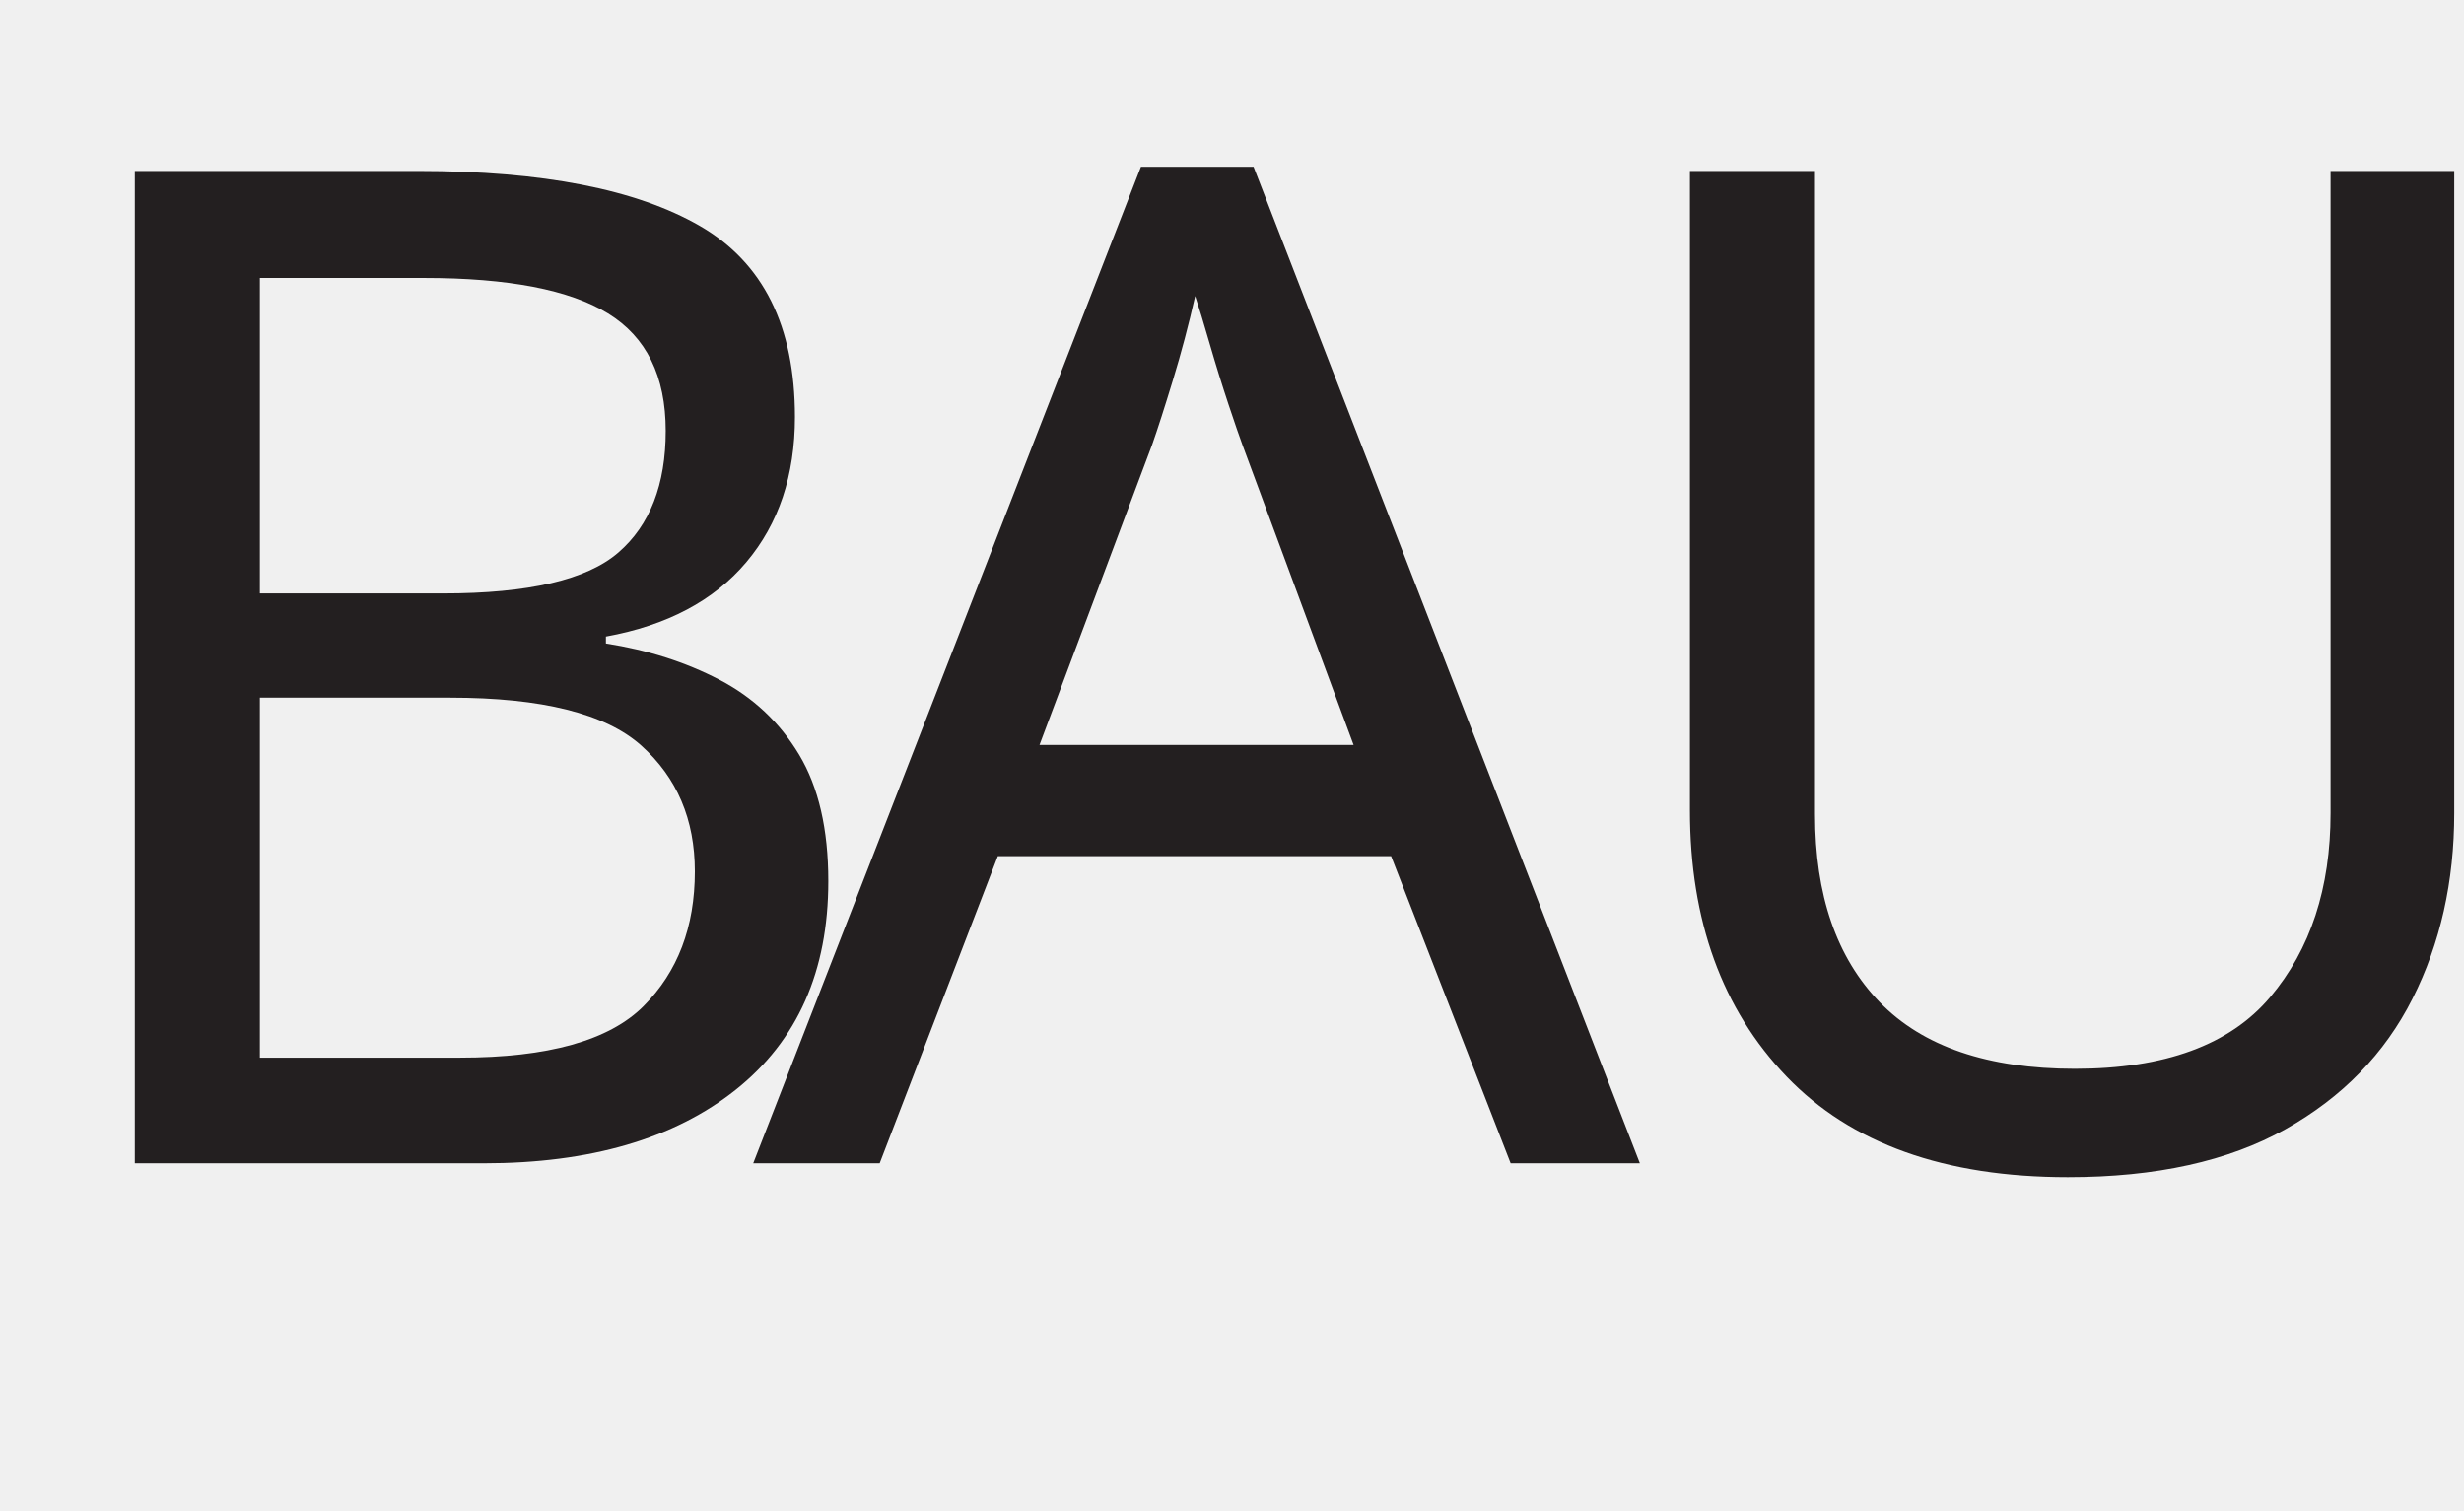
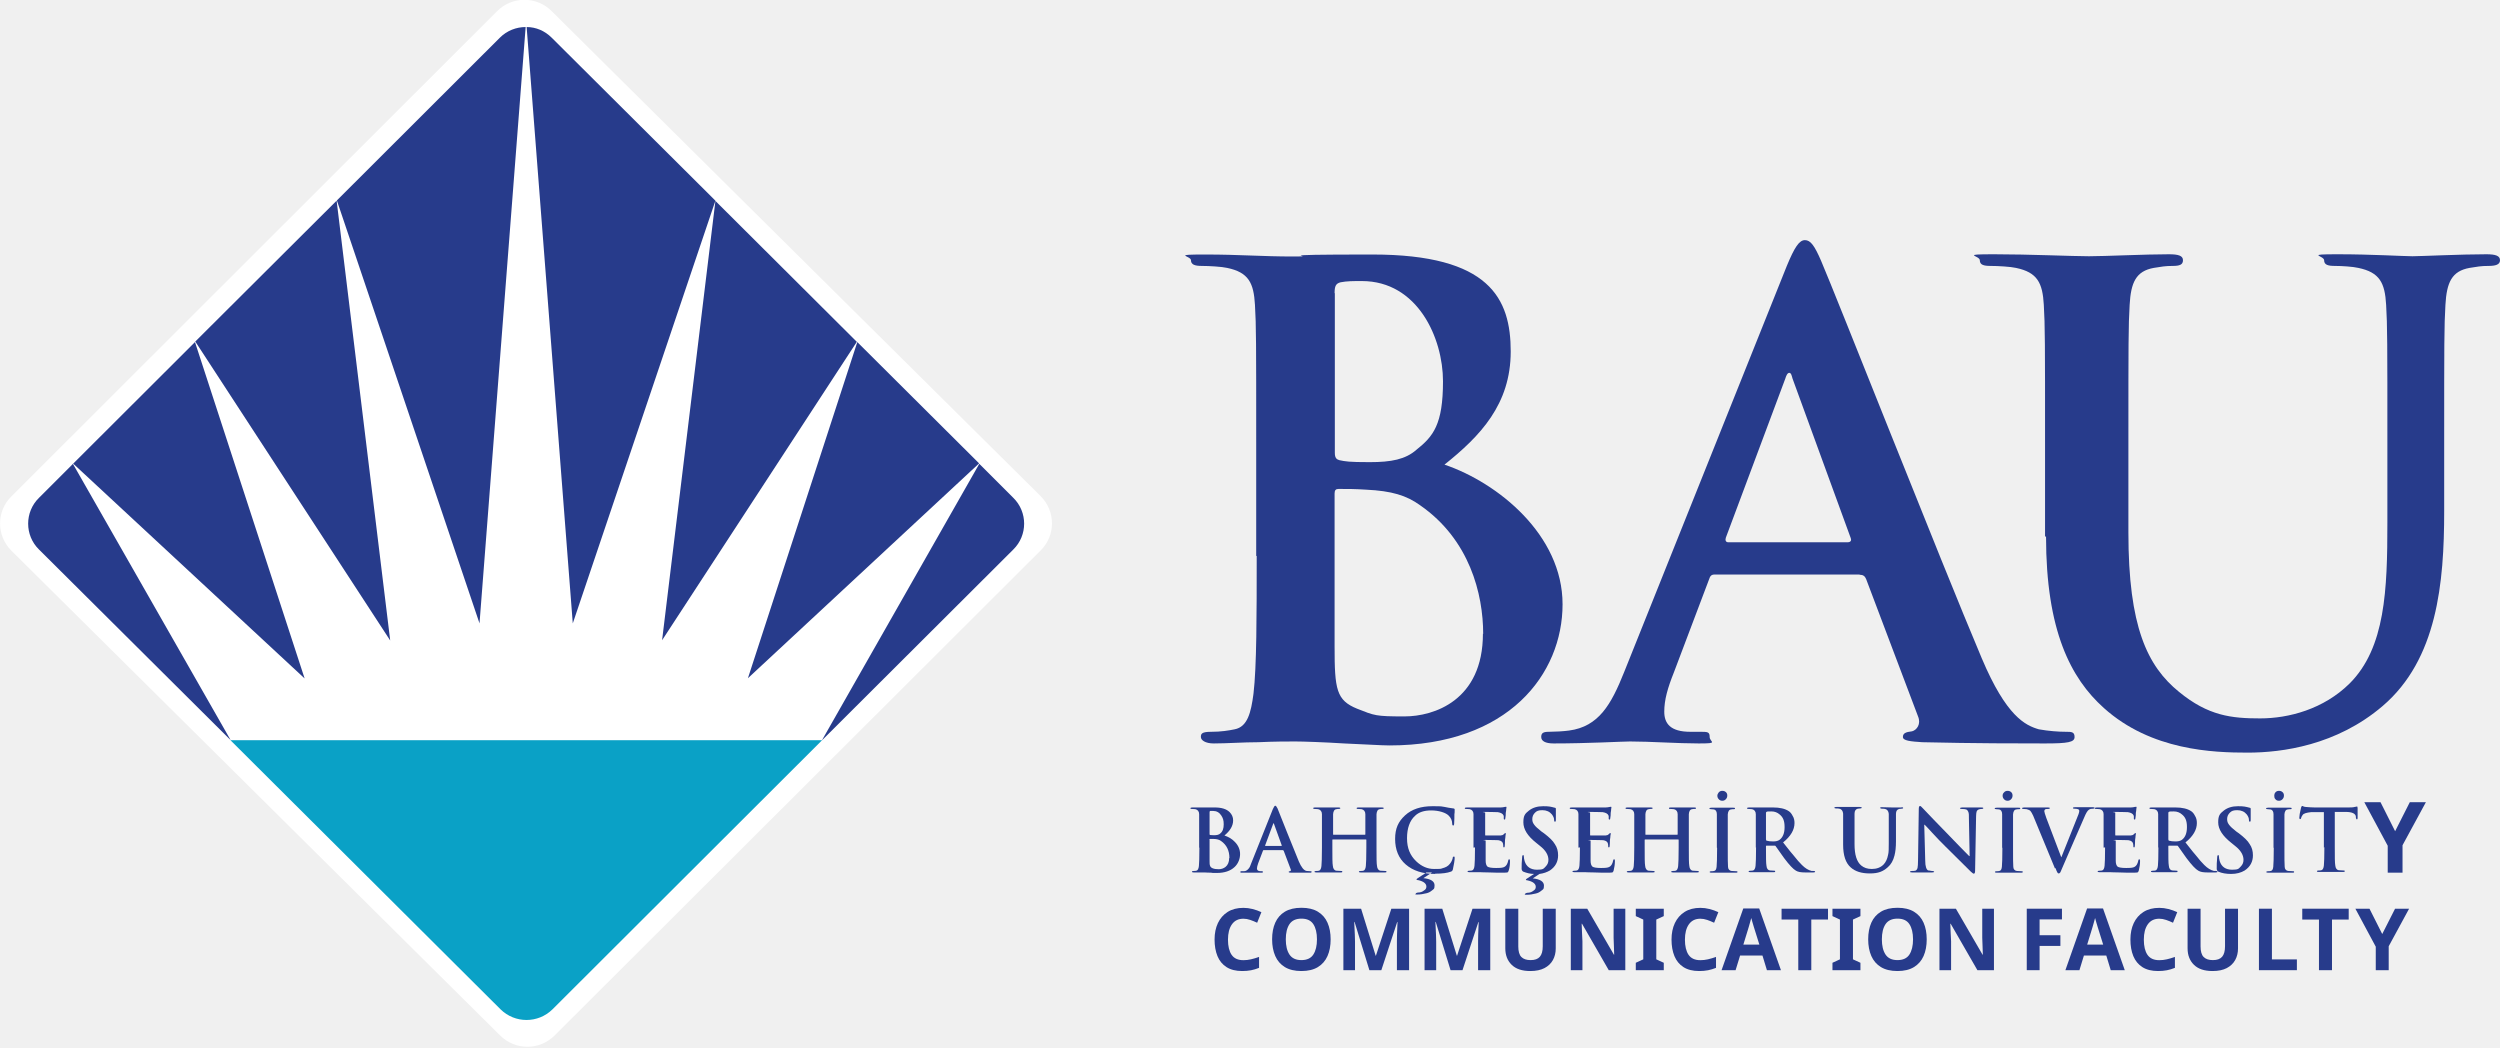
- <svg xmlns="http://www.w3.org/2000/svg" id="Layer_1" data-name="Layer 1" viewBox="0 0 845.52 518.38">
+ <svg xmlns="http://www.w3.org/2000/svg" id="Layer_1" data-name="Layer 1" viewBox="0 0 1007.8 422.1">
  <defs>
    <style>
-       .cls-1 {
-         fill: #231f20;
-         font-family: MyriadPro-Regular, 'Myriad Pro';
-         font-size: 476.89px;
+       .cls-1, .cls-2, .cls-3, .cls-4 {
+         fill: #273b8b;
+       }
+ 
+       .cls-5 {
+         fill: #fff;
+       }
+ 
+       .cls-5, .cls-4 {
+         fill-rule: evenodd;
+       }
+ 
+       .cls-6 {
+         letter-spacing: 0em;
+       }
+ 
+       .cls-7 {
+         fill: #0aa1c6;
      }

      .cls-2 {
-         letter-spacing: -.03em;
+         font-size: 39.8px;
+         letter-spacing: 0em;
+       }
+ 
+       .cls-2, .cls-3 {
+         font-family: STIXTwoTextRoman-SemiBold, 'STIX Two Text';
+         font-variation-settings: 'wght' 600;
+         font-weight: 600;
+       }
+ 
+       .cls-3 {
+         font-size: 34.7px;
+       }
+ 
+       .cls-8 {
+         letter-spacing: 0em;
+       }
+ 
+       .cls-9 {
+         letter-spacing: 0em;
+       }
+ 
+       .cls-10 {
+         letter-spacing: 0em;
+       }
+ 
+       .cls-11 {
+         letter-spacing: 0em;
+       }
+ 
+       .cls-12 {
+         letter-spacing: 0em;
+       }
+ 
+       .cls-13 {
+         letter-spacing: 0em;
      }
    </style>
  </defs>
-   <text class="cls-1" transform="translate(0 399.16)">
-     <tspan x="0" y="0">B</tspan>
-     <tspan class="cls-2" x="258.47" y="0">A</tspan>
-     <tspan x="536.97" y="0">U</tspan>
+   <g>
+     <path class="cls-5" d="M4.6,222c-6.1-6.1-6.1-15.9,0-21.9L200.4,4.5c6.1-6.1,15.9-6.1,22,0l197.1,195.5c6.1,6.1,6.1,15.9,0,21.9l-195.9,195.5c-6.1,6.1-15.9,6.1-22,0L4.6,222Z" />
+     <path class="cls-7" d="M92.9,298.4h238.5l-108.7,108.5c-5.8,5.7-15.1,5.7-20.9,0l-108.9-108.5Z" />
+     <path class="cls-1" d="M15.7,221.5c-5.8-5.7-5.8-15.1,0-20.8l13.7-13.7,63.6,111.4L15.7,221.5ZM29.5,186.9l49.1-49,44.2,135.6L29.5,186.9ZM78.7,137.7l57-56.8,21.6,177.3-78.5-120.4ZM288.5,81.1l56.9,56.7-78.5,120.3,21.5-177.1ZM345.6,137.9l49.1,48.9-93.2,86.6,44.1-135.5ZM394.8,187l13.7,13.7c5.8,5.7,5.8,15.1,0,20.8l-77.2,77,63.4-111.4ZM135.8,80.8L201.5,15.2c2.9-2.9,6.7-4.3,10.4-4.3l-18.6,240.4-57.5-170.5ZM212.3,10.9c3.7,0,7.3,1.5,10.1,4.3l66,65.7-57.5,170.4L212.3,10.9Z" />
+   </g>
+   <path class="cls-4" d="M597.8,255.4c0,27.1-19.9,33.4-31.6,33.4s-12-.3-19.1-3.1c-8.4-3.4-9.1-7.8-9.1-25v-61.8c0-1.3.5-1.8,1.6-1.8,3.9,0,6.5,0,11.2.3,10.2.5,16.2,2.3,21.7,6.3,19.9,13.8,25.4,35.7,25.4,51.9ZM538,118.2c0-2.9.5-3.9,2.4-4.4,2.6-.5,5-.5,8.6-.5,22.5,0,32.7,23,32.7,40.4s-3.9,22.2-10.7,27.6c-4.4,3.9-10.2,5-18.8,5s-9.9-.3-12.3-.8c-1-.3-1.8-.8-1.8-2.9v-64.4h0ZM506.6,224.1c0,24,0,44.6-1.3,55.6-1,7.6-2.4,13.3-7.6,14.3-2.4.5-5.5,1-9.4,1s-4.2.8-4.2,2.1,1.8,2.6,5.2,2.6c5.2,0,12-.5,18-.5,6.3-.3,12-.3,14.9-.3s11.8.3,19.6.8c7.6.3,15.2.8,18.3.8,48.1,0,69.8-28.9,69.8-56.9s-26.1-49-47.6-56.3c14.4-11.5,26.7-24.3,26.7-45.6s-8.4-39.1-55.7-39.1-19.1.8-31.9.8-21.7-.8-35.5-.8-5.8.5-5.8,2.3,1.6,2.3,4.4,2.3,8.1.3,10.2.8c8.6,1.8,10.7,6,11.2,14.9.5,8.3.5,15.6.5,55.3v45.9Z" />
+   <path class="cls-4" d="M696.7,218.6c-1,0-1.3-.8-1-1.8l24-64.2c.3-1,.8-2.3,1.6-2.3s1,1.3,1.3,2.3l23.5,64.4c.3.8,0,1.6-1.3,1.6h-48.1ZM749.7,231.7c1.3,0,2.1.5,2.6,1.8l20.9,55.3c1.3,3.1-.5,5.5-2.4,6-2.6.3-3.7.8-3.7,2.3s3.1,1.8,7.8,2.1c20.9.5,40,.5,49.4.5s12-.5,12-2.6-1.3-2.1-3.4-2.1c-3.1,0-7.1-.3-11-1-5.5-1.6-13.1-5.2-23-28.6-16.7-39.5-58.6-145.9-64.8-160.3-2.6-6-4.2-8.3-6.5-8.3s-4.2,2.9-7.3,10.4l-65.6,163.8c-5.2,13-10.2,21.9-22.2,23.5-2.1.3-5.8.5-8.1.5s-3.1.5-3.1,2.1,1.6,2.6,5,2.6c13.6,0,28-.8,30.8-.8,8.1,0,19.3.8,27.7.8s4.4-.5,4.4-2.6-.8-2.1-3.9-2.1h-3.9c-8.1,0-10.5-3.4-10.5-8.1s1.3-9.4,3.9-15.9l14.1-37.3c.5-1.6,1-2.1,2.4-2.1h58.3Z" />
+   <path class="cls-4" d="M824.8,216.3c0,37.8,9.9,57.1,23.3,69.1,19.1,17.2,44.2,18,58,18s35.8-2.9,54.4-18.8c22-18.8,24.8-49.6,24.8-78.5v-27.9c0-39.6,0-47,.5-55.3.5-9.1,2.6-13.6,9.7-14.9,3.1-.5,4.7-.8,7.6-.8s4.7-.5,4.7-2.3-1.8-2.4-5.5-2.4c-10.2,0-26.7.8-29.8.8s-16.7-.8-30.1-.8-5.5.5-5.5,2.4,1.6,2.3,4.4,2.3,7.3.3,9.4.8c8.6,1.8,10.7,6,11.2,14.9.5,8.3.5,15.6.5,55.3v32.6c0,26.9-.8,50.3-15.2,64.7-10.5,10.4-24.6,14.1-36.1,14.1s-20.9-1-32.7-10.7c-12.8-10.4-20.4-26.3-20.4-64.2v-36.5c0-39.6,0-47,.5-55.3.5-9.1,2.6-13.6,9.7-14.9,3.1-.5,4.7-.8,7.6-.8s4.2-.5,4.2-2.3-1.8-2.4-5.7-2.4c-9.4,0-25.9.8-32.2.8s-24.3-.8-38.2-.8-5.8.5-5.8,2.4,1.6,2.3,4.4,2.3,8.1.3,10.2.8c8.6,1.8,10.7,6,11.2,14.9.5,8.3.5,15.6.5,55.3v38.1h0Z" />
+   <path class="cls-4" d="M495.6,345.9c0-3-1.1-5.3-3.4-6.9-.7-.5-1.7-.8-2.9-.8-.4,0-.9,0-1.5,0s-.2,0-.2.2v8.2c0,1.2,0,2,.2,2.4.1.4.5.8,1,1,.7.3,1.5.4,2.5.4s1.9-.3,2.7-.9c1-.8,1.5-2,1.5-3.6ZM487.6,327.6v8.6c0,.2,0,.3.2.4.3,0,.8.1,1.6.1,1.1,0,2-.2,2.5-.7,1-.8,1.4-2,1.4-3.7s-.3-2.5-1-3.6c-.8-1.2-1.9-1.8-3.3-1.8s-1.2,0-1.3.1c0,0-.1.3-.1.5ZM483.4,341.7v-6.1c0-4.2,0-6.6,0-7.4,0-1.1-.6-1.8-1.5-2-.3,0-.8-.1-1.4-.1s-.6-.1-.6-.3.3-.3.8-.3,1.6,0,2.8,0c1.2,0,1.8,0,1.9,0,.6,0,1.4,0,2.3,0,1,0,1.6,0,1.9,0,2.8,0,4.8.6,6.1,1.9.9.9,1.4,2,1.4,3.3,0,2.2-1.2,4.2-3.5,6.1,1.7.6,3.1,1.4,4.2,2.6,1.4,1.4,2.1,3.1,2.1,4.9s-.7,3.8-2.2,5.2c-1.7,1.6-4.1,2.4-7.1,2.4s-1.1,0-2.4-.1c-1.4,0-2.2-.1-2.6-.1s-.9,0-2,0c-1.1,0-1.9,0-2.4,0s-.7-.1-.7-.3.3-.3.8-.3c.3,0,.7,0,1-.1.5-.1.9-.8,1-1.9.1-.9.2-3.4.2-7.4Z" />
+   <path class="cls-4" d="M510.1,341h6.4c.2,0,.2,0,.2-.2l-3.1-8.6c0-.2-.1-.3-.2-.3s-.2.1-.2.3l-3.2,8.6c0,.2,0,.2.1.2ZM517.2,342.7h-7.8c-.1,0-.2,0-.3.3l-1.9,5c-.3.9-.5,1.6-.5,2.1,0,.7.5,1.1,1.4,1.1h.5c.3,0,.5,0,.5.3s-.2.3-.6.3-1,0-1.9,0c-.9,0-1.5,0-1.8,0,0,0-.5,0-1.5,0-1,0-1.9,0-2.6,0s-.7-.1-.7-.3.1-.3.4-.3.7,0,1.1,0c.7,0,1.3-.4,1.8-1,.4-.4.8-1.2,1.1-2.2l8.7-21.8c.4-.9.7-1.4,1-1.4s.5.4.9,1.1c2.1,5.4,5,12.5,8.6,21.4,1,2.3,2,3.6,3.1,3.8.4,0,.9.1,1.5.1s.5,0,.5.3-.1.2-.3.3c-.2,0-.6,0-1.3,0-2.9,0-5.1,0-6.6,0-.7,0-1-.1-1-.3s.2-.3.5-.3c.4-.1.5-.4.3-.8l-2.8-7.4c0-.2-.2-.2-.3-.2Z" />
+   <path class="cls-4" d="M536.9,336.5h13.3c.1,0,.2,0,.2-.2v-.7c0-4.2,0-6.6,0-7.4,0-1.1-.6-1.8-1.5-2-.3,0-.8-.1-1.4-.1s-.6-.1-.6-.3.2-.3.7-.3c.7,0,1.6,0,2.9,0,1.2,0,1.9,0,2.2,0s.9,0,2,0c1.1,0,1.9,0,2.4,0s.7.1.7.3-.2.3-.6.3-.6,0-1,.1c-.8.1-1.2.8-1.3,2,0,.8,0,3.2,0,7.4v6.1c0,3.9,0,6.4.2,7.4.1,1.1.6,1.8,1.4,1.9.7,0,1.3.1,1.8.1s.6,0,.6.3-.2.3-.7.3c-.9,0-1.9,0-3.2,0-1.3,0-2,0-2.2,0s-.9,0-1.9,0c-1.1,0-1.9,0-2.4,0s-.7-.1-.7-.3.3-.3.8-.3c.3,0,.7,0,1-.1.5-.1.9-.8,1-1.9.1-.9.2-3.4.2-7.4v-3.1c0-.1,0-.2-.2-.2h-13.3c-.1,0-.2,0-.2.2v3.1c0,3.9,0,6.4.2,7.4.1,1.1.6,1.8,1.4,1.9.7,0,1.3.1,1.8.1s.6,0,.6.3-.2.3-.7.3c-.9,0-1.9,0-3.2,0-1.3,0-2,0-2.2,0s-.9,0-2,0c-1.1,0-1.9,0-2.4,0s-.7-.1-.7-.3.3-.3.8-.3c.3,0,.7,0,1-.1.5-.1.9-.8,1-1.9.1-.9.2-3.4.2-7.4v-6.1c0-4.2,0-6.6,0-7.4,0-1.1-.6-1.8-1.5-2-.3,0-.8-.1-1.4-.1s-.6-.1-.6-.3.2-.3.7-.3c.7,0,1.6,0,2.9,0,1.2,0,1.9,0,2.2,0s.9,0,2,0c1.1,0,1.9,0,2.4,0s.7.1.7.3-.2.3-.6.3-.6,0-1,.1c-.8.1-1.2.8-1.3,2,0,.8,0,3.2,0,7.4v.7c0,.2,0,.2.2.2Z" />
+   <path class="cls-4" d="M575.2,351.7h2.1l-3.5,2.3h0c3,.3,4.5,1.3,4.5,2.9s-.4,1.5-1.1,2.1c-.6.5-1.3.9-2.2,1.1-1.2.3-2.4.5-3.7.5s-.6-.1-.6-.3.3-.4.9-.5c1,0,1.8-.3,2.4-.8.7-.4,1-.9,1-1.6,0-1.2-1.1-2.1-3.3-2.6-.5,0-.7-.2-.7-.3s.2-.3.7-.6l3.5-2.3ZM578.6,352.3c-5.1,0-9-1.3-11.9-3.8-2.9-2.5-4.3-6-4.3-10.3s1.3-7,4-9.5c2.7-2.5,6.4-3.7,11-3.7s3.3.1,5,.3c.8.2,2,.4,3.5.6.3,0,.5.2.5.4s0,.3,0,.6c0,.4,0,.9-.1,1.3,0,1,0,2.3-.1,3.8,0,.5-.2.8-.4.8s-.4-.3-.4-.8c0-1.2-.5-2.3-1.4-3.2-.6-.6-1.5-1.1-2.8-1.5-1.3-.4-2.8-.6-4.3-.6-2.8,0-5,.7-6.5,2.2-2.1,1.9-3.2,5-3.2,9s1.2,6.9,3.7,9.3c2.2,2.1,4.6,3.1,7.2,3.1s2.6,0,3.4-.3c1.2-.3,2.2-.8,2.9-1.7.6-.7,1-1.5,1.2-2.3,0-.5.2-.7.5-.7s.3.2.3.5,0,.9-.2,2c-.2,1.2-.4,2.1-.5,2.6-.1.5-.4.9-.9,1-1.3.5-3.4.8-6.3.8Z" />
+   <path class="cls-4" d="M594,341.7v-6.1c0-4.2,0-6.6,0-7.4,0-1.1-.6-1.8-1.5-2-.3,0-.8-.1-1.4-.1s-.6-.1-.6-.3.3-.3.8-.3,1.6,0,2.8,0c1.2,0,1.9,0,2.2,0,5.5,0,8.4,0,8.7,0,.6,0,1.1-.1,1.5-.2.4,0,.6-.1.6-.1.1,0,.2.1.2.3s0,.2-.1.6c0,.5-.1,1-.2,1.6,0,.6,0,1.4-.2,2.3,0,.3-.2.4-.3.4s-.3-.1-.3-.4c0-.3,0-.5,0-.7,0-.2,0-.4-.1-.6-.3-.7-1.1-1.1-2.3-1.3-.8,0-2.4-.1-4.9-.1s-.2.1-.2.3v8.8c0,.3,0,.4.2.4,3.2,0,5,0,5.6,0,.4,0,.7,0,.9-.1.3,0,.6-.2.8-.4.3-.3.5-.5.6-.5.2,0,.2,0,.2.3s0,.3-.1.7c0,.5-.1,1.1-.2,1.8,0,1.3-.1,2.1-.1,2.3,0,.4-.1.7-.3.7s-.3-.1-.3-.3,0-.7-.1-1.2c-.2-.8-.8-1.2-1.9-1.4-.6,0-2.3-.1-4.9-.1s-.2.1-.2.3v8.1c0,1.2.3,2,.8,2.4.5.3,1.6.5,3.4.5s2.7-.1,3.3-.4c.8-.4,1.3-1.2,1.6-2.6,0-.3.2-.5.4-.5s.3.2.3.6c0,1.4-.1,2.7-.5,3.9-.1.4-.3.7-.5.8-.2,0-.7.1-1.4.1-2,0-4,0-6-.1-2,0-3.2-.1-3.6-.1s-.9,0-2,0c-1.1,0-1.9,0-2.4,0s-.7-.1-.7-.3.3-.3.8-.3c.4,0,.7,0,1-.1.5-.1.9-.8,1-1.9.1-.9.2-3.4.2-7.4Z" />
+   <path class="cls-4" d="M618.4,352.3c-1.6,0-3-.4-4.3-.9-.4-.2-.7-.6-.7-1.2,0-1.3,0-2.8.2-4.6,0-.6.2-.9.4-.9s.3.2.3.6.1,1.1.3,1.8c.7,2.3,2.4,3.5,5,3.5s2.6-.4,3.5-1.3c.8-.8,1.1-1.7,1.1-2.7,0-1.9-1.1-3.8-3.4-5.6l-1.6-1.3c-3.4-2.7-5.1-5.4-5.1-8.2s.7-3.5,2.2-4.7c1.5-1.2,3.4-1.8,5.8-1.8s3.1.2,4.6.6c.3,0,.5.2.5.4,0,0,0,.4,0,1.3,0,.9,0,1.8,0,2.9s-.1,1-.4,1-.3-.2-.3-.6c0-.8-.3-1.5-.9-2.3-.9-1.1-2.2-1.7-3.8-1.7s-2.3.3-3,1c-.7.7-1.1,1.5-1.1,2.6s.3,1.6.8,2.3c.5.7,1.5,1.6,2.9,2.7l1,.7c2.1,1.6,3.6,3,4.4,4.4.9,1.3,1.3,2.8,1.3,4.5,0,2.6-1.1,4.6-3.3,6.1-1.2.7-2.6,1.2-4.2,1.4l-2.7,1.8h0c3,.3,4.5,1.3,4.5,2.9s-.4,1.5-1.1,2.1c-.6.5-1.3.9-2.2,1.1-1.2.3-2.4.5-3.7.5s-.6-.1-.6-.3.3-.4.9-.5c1,0,1.8-.3,2.4-.8.7-.4,1-.9,1-1.6,0-1.2-1.1-2.1-3.3-2.6-.5,0-.7-.2-.7-.3s.2-.3.7-.6l2.6-1.7Z" />
+   <path class="cls-4" d="M636.3,341.7v-6.1c0-4.2,0-6.6,0-7.4,0-1.1-.6-1.8-1.5-2-.3,0-.8-.1-1.4-.1s-.6-.1-.6-.3.3-.3.8-.3,1.6,0,2.8,0c1.2,0,1.9,0,2.2,0,5.5,0,8.4,0,8.7,0,.6,0,1.1-.1,1.5-.2.4,0,.6-.1.6-.1.1,0,.2.1.2.3s0,.2-.1.6c0,.5-.1,1-.2,1.6,0,.6,0,1.4-.2,2.3,0,.3-.2.4-.3.4s-.3-.1-.3-.4c0-.3,0-.5,0-.7,0-.2,0-.4-.1-.6-.3-.7-1.1-1.1-2.3-1.3-.8,0-2.4-.1-4.9-.1s-.2.1-.2.3v8.8c0,.3,0,.4.2.4,3.2,0,5,0,5.6,0,.4,0,.7,0,.9-.1.3,0,.6-.2.8-.4.3-.3.5-.5.6-.5.2,0,.2,0,.2.3s0,.3-.1.7c0,.5-.1,1.1-.2,1.8,0,1.3-.1,2.1-.1,2.3,0,.4-.1.7-.3.7s-.3-.1-.3-.3,0-.7-.1-1.2c-.2-.8-.8-1.2-1.9-1.4-.7,0-2.3-.1-4.9-.1s-.2.1-.2.3v8.1c0,1.2.3,2,.8,2.4.5.3,1.6.5,3.4.5s2.7-.1,3.3-.4c.8-.4,1.3-1.2,1.6-2.6,0-.3.2-.5.4-.5s.3.2.3.6c0,1.4-.2,2.7-.5,3.9-.1.4-.3.7-.5.8-.2,0-.7.1-1.4.1-2,0-4,0-6-.1-2,0-3.2-.1-3.6-.1s-.9,0-2,0c-1.1,0-1.9,0-2.4,0s-.7-.1-.7-.3.3-.3.8-.3c.3,0,.7,0,1-.1.5-.1.9-.8,1-1.9.1-.9.2-3.4.2-7.4Z" />
+   <path class="cls-4" d="M662.8,336.5h13.3c.1,0,.2,0,.2-.2v-.7c0-4.2,0-6.6,0-7.4,0-1.1-.6-1.8-1.5-2-.3,0-.8-.1-1.4-.1s-.6-.1-.6-.3.2-.3.7-.3c.7,0,1.6,0,2.9,0,1.2,0,1.9,0,2.2,0s.9,0,2,0c1.1,0,1.9,0,2.4,0s.7.1.7.3-.2.3-.6.3-.6,0-1,.1c-.8.1-1.2.8-1.3,2,0,.8,0,3.2,0,7.4v6.1c0,3.9,0,6.4.2,7.4.1,1.1.6,1.8,1.4,1.9.7,0,1.3.1,1.8.1s.6,0,.6.3-.2.3-.7.3c-.9,0-1.9,0-3.2,0-1.3,0-2,0-2.2,0s-.9,0-1.9,0c-1.1,0-1.9,0-2.4,0s-.7-.1-.7-.3.3-.3.8-.3c.3,0,.7,0,1-.1.5-.1.9-.8,1-1.9.1-.9.2-3.4.2-7.4v-3.1c0-.1,0-.2-.2-.2h-13.3c-.1,0-.2,0-.2.2v3.1c0,3.9,0,6.4.2,7.4.1,1.1.6,1.8,1.4,1.9.7,0,1.3.1,1.8.1s.6,0,.6.3-.2.3-.7.3c-.9,0-1.9,0-3.2,0-1.3,0-2,0-2.2,0s-.9,0-2,0c-1.1,0-1.9,0-2.4,0s-.7-.1-.7-.3.3-.3.8-.3c.3,0,.7,0,1-.1.5-.1.9-.8,1-1.9.1-.9.2-3.4.2-7.4v-6.1c0-4.2,0-6.6,0-7.4,0-1.1-.6-1.8-1.5-2-.3,0-.8-.1-1.4-.1s-.6-.1-.6-.3.2-.3.7-.3c.7,0,1.6,0,2.9,0,1.2,0,1.9,0,2.2,0s.9,0,2,0c1.1,0,1.9,0,2.4,0s.7.1.7.3-.2.3-.6.3-.6,0-1,.1c-.8.1-1.2.8-1.3,2,0,.8,0,3.2,0,7.4v.7c0,.2,0,.2.2.2Z" />
+   <path class="cls-4" d="M694.3,322.8c-.6,0-1.1-.2-1.5-.7-.3-.3-.5-.8-.5-1.3s.2-.9.5-1.3c.4-.5.9-.7,1.5-.7s1.1.2,1.4.5c.4.3.6.8.6,1.4s-.2,1.1-.6,1.5c-.4.4-.8.6-1.4.6ZM692.1,341.7v-6.1c0-4.2,0-6.6,0-7.4,0-1.1-.5-1.8-1.2-1.9-.4,0-.8-.1-1.2-.1s-.6-.1-.6-.3.3-.3.8-.3,1.3,0,2.4,0c1.1,0,1.9,0,2.2,0s.9,0,1.9,0c1,0,1.8,0,2.3,0s.7,0,.7.3-.2.3-.5.3-.7,0-1.1.1c-.8.1-1.2.8-1.3,2,0,.8,0,3.2,0,7.4v6.1c0,4.2,0,6.7.1,7.6,0,1,.6,1.6,1.4,1.7.7,0,1.3.1,1.8.1s.6,0,.6.3-.2.3-.7.3c-.9,0-2,0-3.2,0-1.3,0-2,0-2.2,0s-.9,0-2,0c-1.1,0-1.9,0-2.4,0s-.7-.1-.7-.3.3-.3.8-.3c.3,0,.7,0,1-.1.6-.1.9-.7,1-1.7.1-1,.2-3.6.2-7.6Z" />
+   <path class="cls-4" d="M711.9,327.7v10.6c0,.3.1.6.3.6.6.2,1.5.3,2.6.3s1.9-.2,2.5-.6c1.4-1,2.1-2.7,2.1-5.2s-.6-3.9-1.9-5c-1-.9-2.1-1.3-3.4-1.3s-1.8,0-2,.2c-.1,0-.2.2-.2.4ZM707.8,341.7v-6.1c0-4.2,0-6.6,0-7.4,0-1.1-.6-1.8-1.5-2-.3,0-.8-.1-1.4-.1s-.6-.1-.6-.3.3-.3.8-.3,1.7,0,2.8,0c1.2,0,1.8,0,1.9,0,.4,0,1.2,0,2.5,0,1.3,0,2.1,0,2.4,0,2.8,0,4.9.5,6.4,1.5.6.4,1.1,1,1.5,1.8.6.9.8,1.9.8,3,0,2.7-1.5,5.3-4.6,7.8,2.5,3.2,3.9,4.9,4.2,5.2,1.3,1.7,2.5,3,3.4,3.9,1.3,1.3,2.6,2.1,3.9,2.4.3,0,.5,0,.8,0,.4,0,.6.1.6.3s-.2.3-.7.3h-3.3c-1.7,0-2.9-.2-3.7-.7-1.1-.6-2.7-2.3-4.8-5.1-1-1.4-2.1-3-3.4-4.8-.1-.2-.3-.2-.6-.2h-3c-.2,0-.3,0-.3.2v.5c0,3.9,0,6.4.2,7.4.1,1.2.6,1.8,1.4,1.9.7,0,1.3.1,1.7.1s.4,0,.4.3-.2.3-.7.3c-.8,0-1.8,0-3.1,0-1.3,0-1.9,0-2,0-.2,0-.8,0-1.8,0-1.1,0-1.9,0-2.4,0s-.7-.1-.7-.3.3-.3.8-.3c.3,0,.7,0,1-.1.5-.1.9-.8,1-1.9.1-.9.2-3.4.2-7.4Z" />
+   <path class="cls-1" d="M766.6,325.5c-.5,0-1.3,0-2.3,0-1,0-1.6,0-1.6,0-1.6,0-3-.1-4-.1s-.7.1-.7.3.2.3.6.3.9,0,1.3.1c.9.2,1.4.9,1.5,2,0,.8,0,3.2,0,7.4v4.3c0,2.2,0,3.9-.3,4.9-.3,1.6-.9,2.8-1.7,3.7-1.2,1.3-2.9,1.9-4.8,1.9s-3.2-.5-4.3-1.4c-1.8-1.5-2.7-4.3-2.7-8.6v-4.9c0-4.2,0-6.6,0-7.4,0-1.2.5-1.8,1.3-2,.4,0,.7-.1,1-.1s.6-.1.6-.3-.3-.3-.8-.3-1.2,0-2.3,0c-1.1,0-1.7,0-2,0s-1,0-2.3,0c-1.2,0-2.1,0-2.8,0s-.8.1-.8.3.2.3.6.3c.6,0,1,0,1.4.1.9.2,1.4.9,1.5,2,0,.8,0,3.2,0,7.4v5.1c0,4.3,1,7.4,3.1,9.2,1.8,1.6,4.3,2.4,7.7,2.4s5.3-.8,7.2-2.5c1.3-1.1,2.2-2.7,2.7-4.7.4-1.5.6-3.4.6-5.7v-3.7c0-4.2,0-6.6,0-7.4,0-1.2.5-1.8,1.3-2,.4,0,.7-.1,1-.1.4,0,.6-.1.6-.3s-.2-.3-.7-.3Z" />
+   <path class="cls-4" d="M775.7,332.4l.4,14.6c0,2.3.5,3.6,1.2,3.9,0,0,.5,0,1.4.2.7,0,1,.2,1,.3,0,.2-.3.3-.8.3-.9,0-1.8,0-2.8,0-.9,0-1.5,0-1.6,0,0,0-.4,0-1.3,0-.9,0-1.7,0-2.4,0s-.8-.1-.8-.3.3-.3.9-.3c.4,0,.8,0,1.2-.1.4-.1.7-.5.9-1.1.1-.5.2-1.6.2-3.2l.3-20.6c0-.8.2-1.2.5-1.2s.6.4,1.3,1.1c1.9,2,5.5,5.8,10.8,11.2,2.4,2.5,4.9,5.1,7.7,7.9h.2l-.3-15.6c0-.9,0-1.5-.1-1.8-.2-.7-.5-1.2-1-1.4-.4-.1-1-.2-1.8-.2s-.6-.1-.6-.3.3-.3.9-.3,1.5,0,2.5,0c1,0,1.5,0,1.7,0s.4,0,1.2,0c.8,0,1.5,0,2.2,0s.8.1.8.3-.2.3-.6.3c-1.2,0-1.9.4-2.1,1.1-.1.4-.2,1.1-.2,1.9l-.4,22c0,.7-.2,1.1-.5,1.1s-.6-.3-1.2-.8c-2.2-2.2-5.6-5.6-10.3-10.2-1.6-1.6-3.4-3.4-5.3-5.5-1-1.1-2-2.2-3-3.2h-.1Z" />
+   <path class="cls-4" d="M809.3,322.8c-.6,0-1.1-.2-1.5-.7-.3-.3-.5-.8-.5-1.3s.1-.9.5-1.3c.4-.5.9-.7,1.5-.7s1.1.2,1.4.5c.4.3.6.8.6,1.4s-.2,1.1-.6,1.5c-.4.4-.8.6-1.4.6ZM807.1,341.7v-6.1c0-4.2,0-6.6,0-7.4,0-1.1-.5-1.8-1.2-1.9-.4,0-.8-.1-1.2-.1s-.6-.1-.6-.3.3-.3.8-.3,1.3,0,2.4,0c1.1,0,1.9,0,2.2,0s.9,0,1.9,0c1,0,1.8,0,2.3,0s.7,0,.7.3-.2.3-.5.3-.7,0-1.1.1c-.8.1-1.2.8-1.3,2,0,.8,0,3.2,0,7.4v6.1c0,4.2,0,6.7.1,7.6,0,1,.6,1.6,1.4,1.7.7,0,1.3.1,1.8.1s.6,0,.6.3-.2.3-.7.3c-.9,0-2,0-3.2,0-1.2,0-2,0-2.2,0s-.9,0-2,0c-1.1,0-1.9,0-2.4,0s-.7-.1-.7-.3.3-.3.8-.3c.3,0,.7,0,1-.1.6-.1.9-.7,1-1.7.1-1,.2-3.6.2-7.6Z" />
+   <path class="cls-4" d="M828.4,350.1l-8.8-21.3c-.4-.9-.8-1.5-1.1-1.9-.3-.3-.8-.5-1.5-.7-.3,0-.8-.1-1.4-.1s-.4-.1-.4-.3.3-.3.9-.3,1.6,0,2.8,0c1.2,0,1.9,0,2.3,0s.8,0,1.8,0c1,0,1.8,0,2.5,0s.8.1.8.3-.2.3-.5.3c-.7,0-1.1,0-1.4.2-.2.2-.3.4-.3.7s.3,1.3.8,2.7l6,15.8h.1c2-5,4.3-10.8,6.9-17.3.2-.6.3-1,.3-1.3s-.2-.6-.5-.7c-.3-.1-.8-.2-1.4-.2s-.6,0-.6-.3.3-.3,1-.3,1.5,0,2.3,0c.9,0,1.3,0,1.4,0,.2,0,.6,0,1.5,0,.8,0,1.4,0,1.8,0s.7.1.7.3-.2.3-.6.3c-.7,0-1.3.1-1.7.4-.6.4-1.2,1.4-1.9,3.1-.7,1.7-2.1,4.9-4.1,9.4l-4.6,10.6c-.5,1.1-.8,1.8-.9,2.1-.2.3-.4.5-.7.5s-.4-.2-.6-.5c-.1-.2-.4-.8-.7-1.7Z" />
+   <path class="cls-4" d="M848,341.7v-6.1c0-4.2,0-6.6,0-7.4,0-1.1-.6-1.8-1.5-2-.3,0-.8-.1-1.4-.1s-.6-.1-.6-.3.3-.3.8-.3,1.6,0,2.8,0c1.2,0,1.9,0,2.2,0,5.5,0,8.4,0,8.7,0,.6,0,1.1-.1,1.5-.2.4,0,.6-.1.6-.1.1,0,.2.1.2.3s0,.2-.1.6c0,.5-.1,1-.2,1.6,0,.6,0,1.4-.2,2.3,0,.3-.2.4-.3.4s-.3-.1-.3-.4c0-.3,0-.5,0-.7,0-.2,0-.4-.1-.6-.3-.7-1.1-1.1-2.3-1.3-.8,0-2.4-.1-4.9-.1s-.2.1-.2.3v8.8c0,.3,0,.4.2.4,3.2,0,5,0,5.6,0,.4,0,.7,0,.9-.1.3,0,.6-.2.8-.4.3-.3.5-.5.6-.5.2,0,.2,0,.2.3s0,.3-.1.7c0,.5-.1,1.1-.2,1.8,0,1.3-.1,2.1-.1,2.3,0,.4-.1.7-.3.7s-.3-.1-.3-.3,0-.7-.1-1.2c-.2-.8-.8-1.2-1.9-1.4-.6,0-2.3-.1-4.9-.1s-.2.1-.2.3v8.1c0,1.2.3,2,.8,2.4.5.3,1.6.5,3.4.5s2.7-.1,3.3-.4c.8-.4,1.3-1.2,1.6-2.6,0-.3.2-.5.4-.5s.3.2.3.6c0,1.4-.2,2.7-.5,3.9-.1.4-.3.7-.5.8-.2,0-.7.1-1.4.1-2,0-4,0-6-.1-2,0-3.2-.1-3.6-.1s-.9,0-2,0c-1.1,0-1.9,0-2.4,0s-.7-.1-.7-.3.3-.3.8-.3c.4,0,.7,0,1-.1.5-.1.9-.8,1-1.9.1-.9.2-3.4.2-7.4Z" />
+   <path class="cls-4" d="M874.1,327.7v10.6c0,.3.1.6.3.6.7.2,1.5.3,2.6.3s1.9-.2,2.5-.6c1.4-1,2.1-2.7,2.1-5.2s-.6-3.9-1.9-5c-1-.9-2.1-1.3-3.4-1.3s-1.8,0-2,.2c-.1,0-.2.2-.2.4ZM870,341.7v-6.1c0-4.2,0-6.6,0-7.4,0-1.1-.6-1.8-1.5-2-.3,0-.8-.1-1.4-.1s-.6-.1-.6-.3.3-.3.8-.3,1.7,0,2.8,0c1.2,0,1.8,0,1.9,0,.4,0,1.2,0,2.5,0,1.3,0,2.1,0,2.4,0,2.8,0,4.9.5,6.4,1.5.6.4,1.1,1,1.5,1.8.6.9.8,1.9.8,3,0,2.7-1.5,5.3-4.6,7.8,2.5,3.2,3.9,4.9,4.2,5.2,1.3,1.7,2.5,3,3.4,3.9,1.3,1.3,2.6,2.1,3.9,2.4.3,0,.5,0,.8,0,.4,0,.6.1.6.3s-.2.3-.7.3h-3.3c-1.7,0-2.9-.2-3.7-.7-1.1-.6-2.7-2.3-4.8-5.1-1-1.4-2.1-3-3.4-4.8-.1-.2-.3-.2-.6-.2h-3c-.2,0-.3,0-.3.2v.5c0,3.9,0,6.4.2,7.4.1,1.2.6,1.8,1.4,1.9.7,0,1.3.1,1.7.1s.4,0,.4.3-.2.3-.7.3c-.8,0-1.8,0-3.1,0-1.3,0-1.9,0-2,0-.2,0-.8,0-1.8,0-1.1,0-1.9,0-2.4,0s-.7-.1-.7-.3.3-.3.8-.3c.3,0,.7,0,1-.1.5-.1.9-.8,1-1.9.1-.9.2-3.4.2-7.4Z" />
+   <path class="cls-4" d="M899.4,352.3c-2,0-3.7-.3-5.1-.9-.4-.2-.7-.6-.7-1.2,0-1.3,0-2.8.2-4.6,0-.6.2-.9.4-.9s.3.2.3.6.1,1.1.3,1.8c.7,2.3,2.4,3.5,5,3.5s2.6-.4,3.5-1.3c.8-.8,1.1-1.7,1.1-2.7,0-1.9-1.1-3.8-3.4-5.6l-1.6-1.3c-3.4-2.7-5.2-5.4-5.2-8.2s.7-3.5,2.2-4.7c1.5-1.2,3.4-1.8,5.8-1.8s3.1.2,4.6.6c.3,0,.5.2.5.4,0,0,0,.4,0,1.3,0,.9,0,1.8,0,2.9s-.1,1-.4,1-.3-.2-.3-.6c0-.8-.3-1.5-.9-2.3-.9-1.1-2.2-1.7-3.8-1.7s-2.3.3-3,1c-.7.7-1.1,1.5-1.1,2.6s.3,1.6.8,2.3c.5.7,1.5,1.6,2.9,2.7l1,.7c2.1,1.6,3.6,3,4.4,4.4.9,1.3,1.3,2.8,1.3,4.5,0,2.6-1.1,4.6-3.3,6.1-1.5.9-3.3,1.4-5.5,1.4Z" />
+   <path class="cls-4" d="M918.7,322.8c-.7,0-1.1-.2-1.5-.7-.3-.3-.4-.8-.4-1.3s.1-.9.4-1.3c.4-.5.9-.7,1.5-.7s1.1.2,1.4.5c.4.3.6.8.6,1.4s-.2,1.1-.6,1.5c-.4.4-.8.6-1.4.6ZM916.5,341.7v-6.1c0-4.2,0-6.6,0-7.4,0-1.1-.5-1.8-1.2-1.9-.4,0-.8-.1-1.2-.1s-.6-.1-.6-.3.3-.3.8-.3,1.2,0,2.4,0c1.1,0,1.9,0,2.2,0s.9,0,1.9,0c1,0,1.8,0,2.3,0s.7,0,.7.3-.2.3-.5.3-.7,0-1.1.1c-.8.1-1.2.8-1.3,2,0,.8,0,3.2,0,7.4v6.1c0,4.2,0,6.7.1,7.6,0,1,.6,1.6,1.4,1.7.7,0,1.3.1,1.8.1s.6,0,.6.3-.2.3-.7.3c-.9,0-2,0-3.2,0-1.3,0-2,0-2.2,0s-.9,0-2,0c-1.1,0-1.9,0-2.4,0s-.7-.1-.7-.3.3-.3.8-.3c.3,0,.7,0,1-.1.6-.1.9-.7,1-1.7.1-1,.2-3.6.2-7.6Z" />
+   <path class="cls-4" d="M936.8,341.7v-14.3h-5.2c-1.8.2-3,.5-3.4,1.2-.3.4-.5.8-.6,1.2,0,.3-.2.4-.4.4s-.3-.2-.3-.6c0-.6.2-2,.7-4,.1-.4.3-.7.4-.7s.3,0,.6.2c.3.1.6.2.9.2,1.3.1,2.4.2,3.5.2h13.8c.9,0,1.7,0,2.4-.2.7-.1,1-.2.9-.2.2,0,.3.2.3.7s0,.9,0,1.9c0,1.1,0,1.8,0,2.1,0,.3-.1.5-.3.5s-.3-.2-.4-.7v-.4c-.1-1.2-1.5-1.9-4.1-1.9h-4.4c0-.1,0,14.2,0,14.2,0,3.9,0,6.4.2,7.4.1,1.1.6,1.8,1.4,1.9.7,0,1.3.1,1.8.1s.6,0,.6.3-.2.3-.7.3c-.9,0-2,0-3.2,0-1.3,0-2,0-2.2,0s-.9,0-2,0c-1.1,0-1.9,0-2.4,0s-.7-.1-.7-.3.3-.3.8-.3c.3,0,.7,0,1-.1.5-.1.9-.8,1-1.9.1-1,.2-3.5.2-7.4Z" />
+   <text class="cls-3" transform="translate(487.6 391.1)">
+     <tspan class="cls-13" x="0" y="0">C</tspan>
+     <tspan x="23.2" y="0">OMMUNIC</tspan>
+     <tspan class="cls-9" x="206.4" y="0">A</tspan>
+     <tspan x="229.9" y="0">TION </tspan>
+     <tspan class="cls-8" x="326.3" y="0">F</tspan>
+     <tspan class="cls-12" x="345" y="0">A</tspan>
+     <tspan class="cls-6" x="369.2" y="0">CU</tspan>
+     <tspan class="cls-11" x="419.9" y="0">L</tspan>
+     <tspan x="439.8" y="0">T</tspan>
+     <tspan class="cls-10" x="461.9" y="0">Y</tspan>
+   </text>
+   <text class="cls-2" transform="translate(953.1 351.8)">
+     <tspan x="0" y="0">Y</tspan>
  </text>
</svg>
